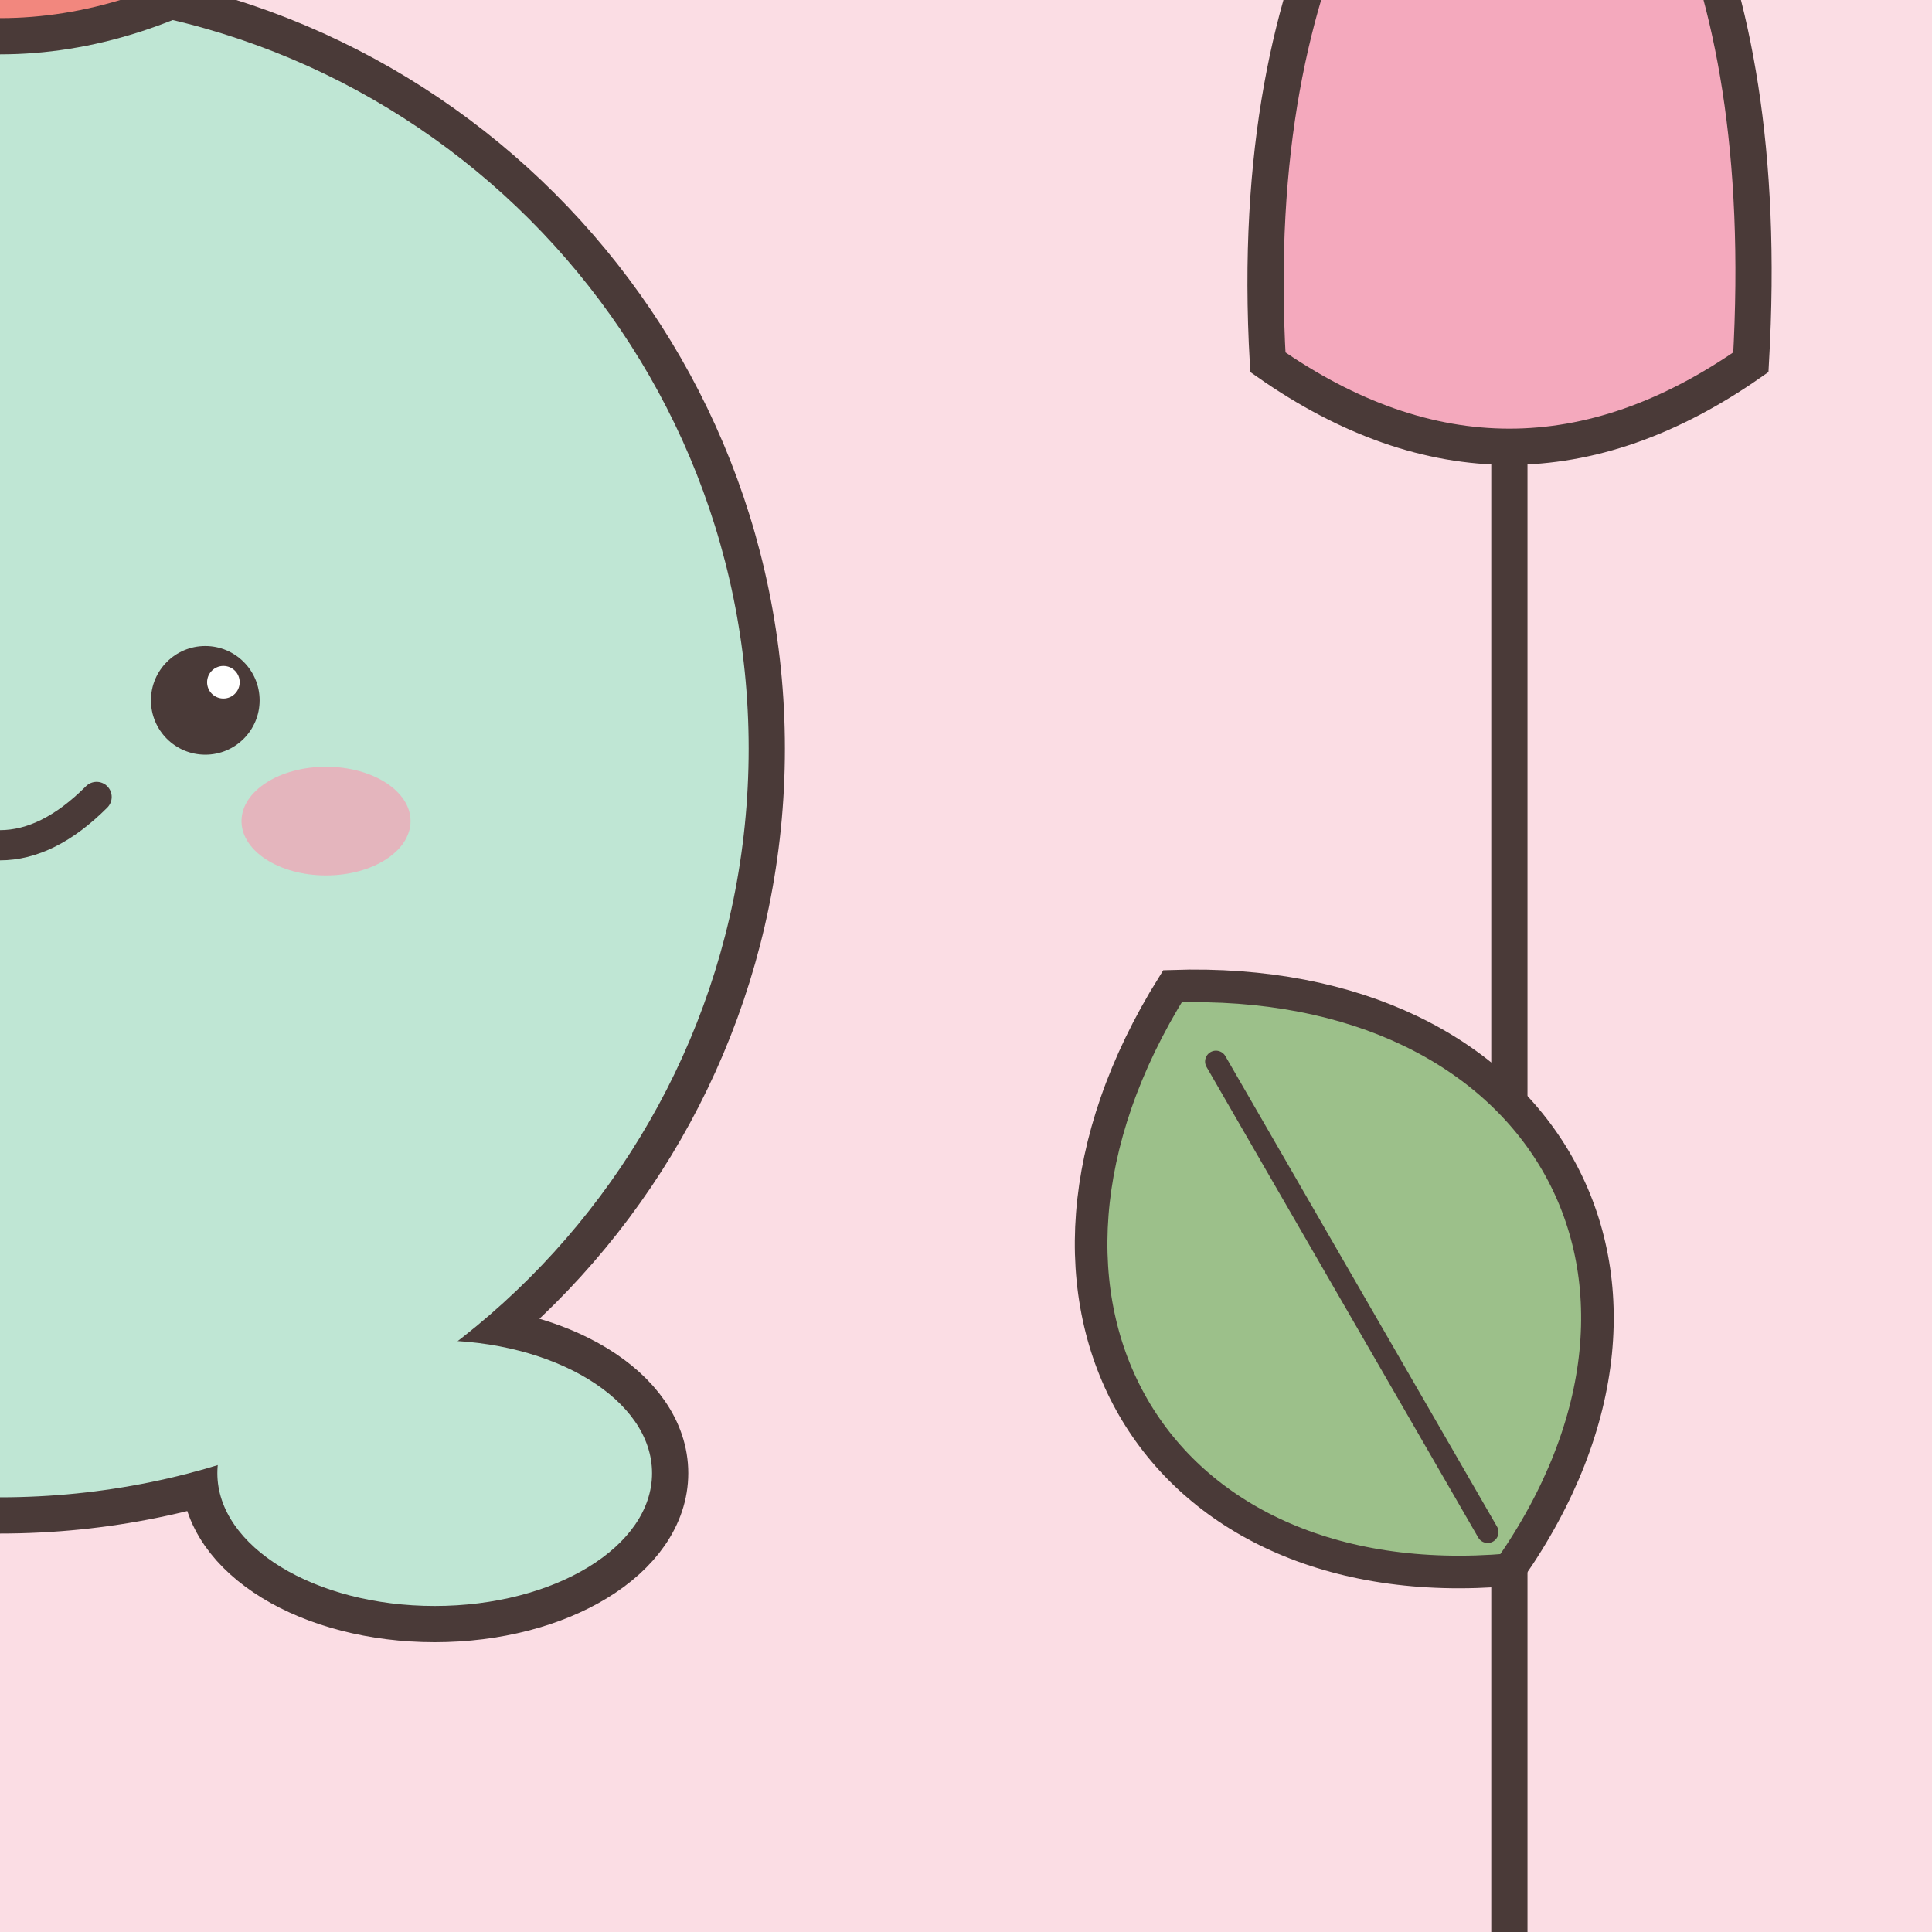
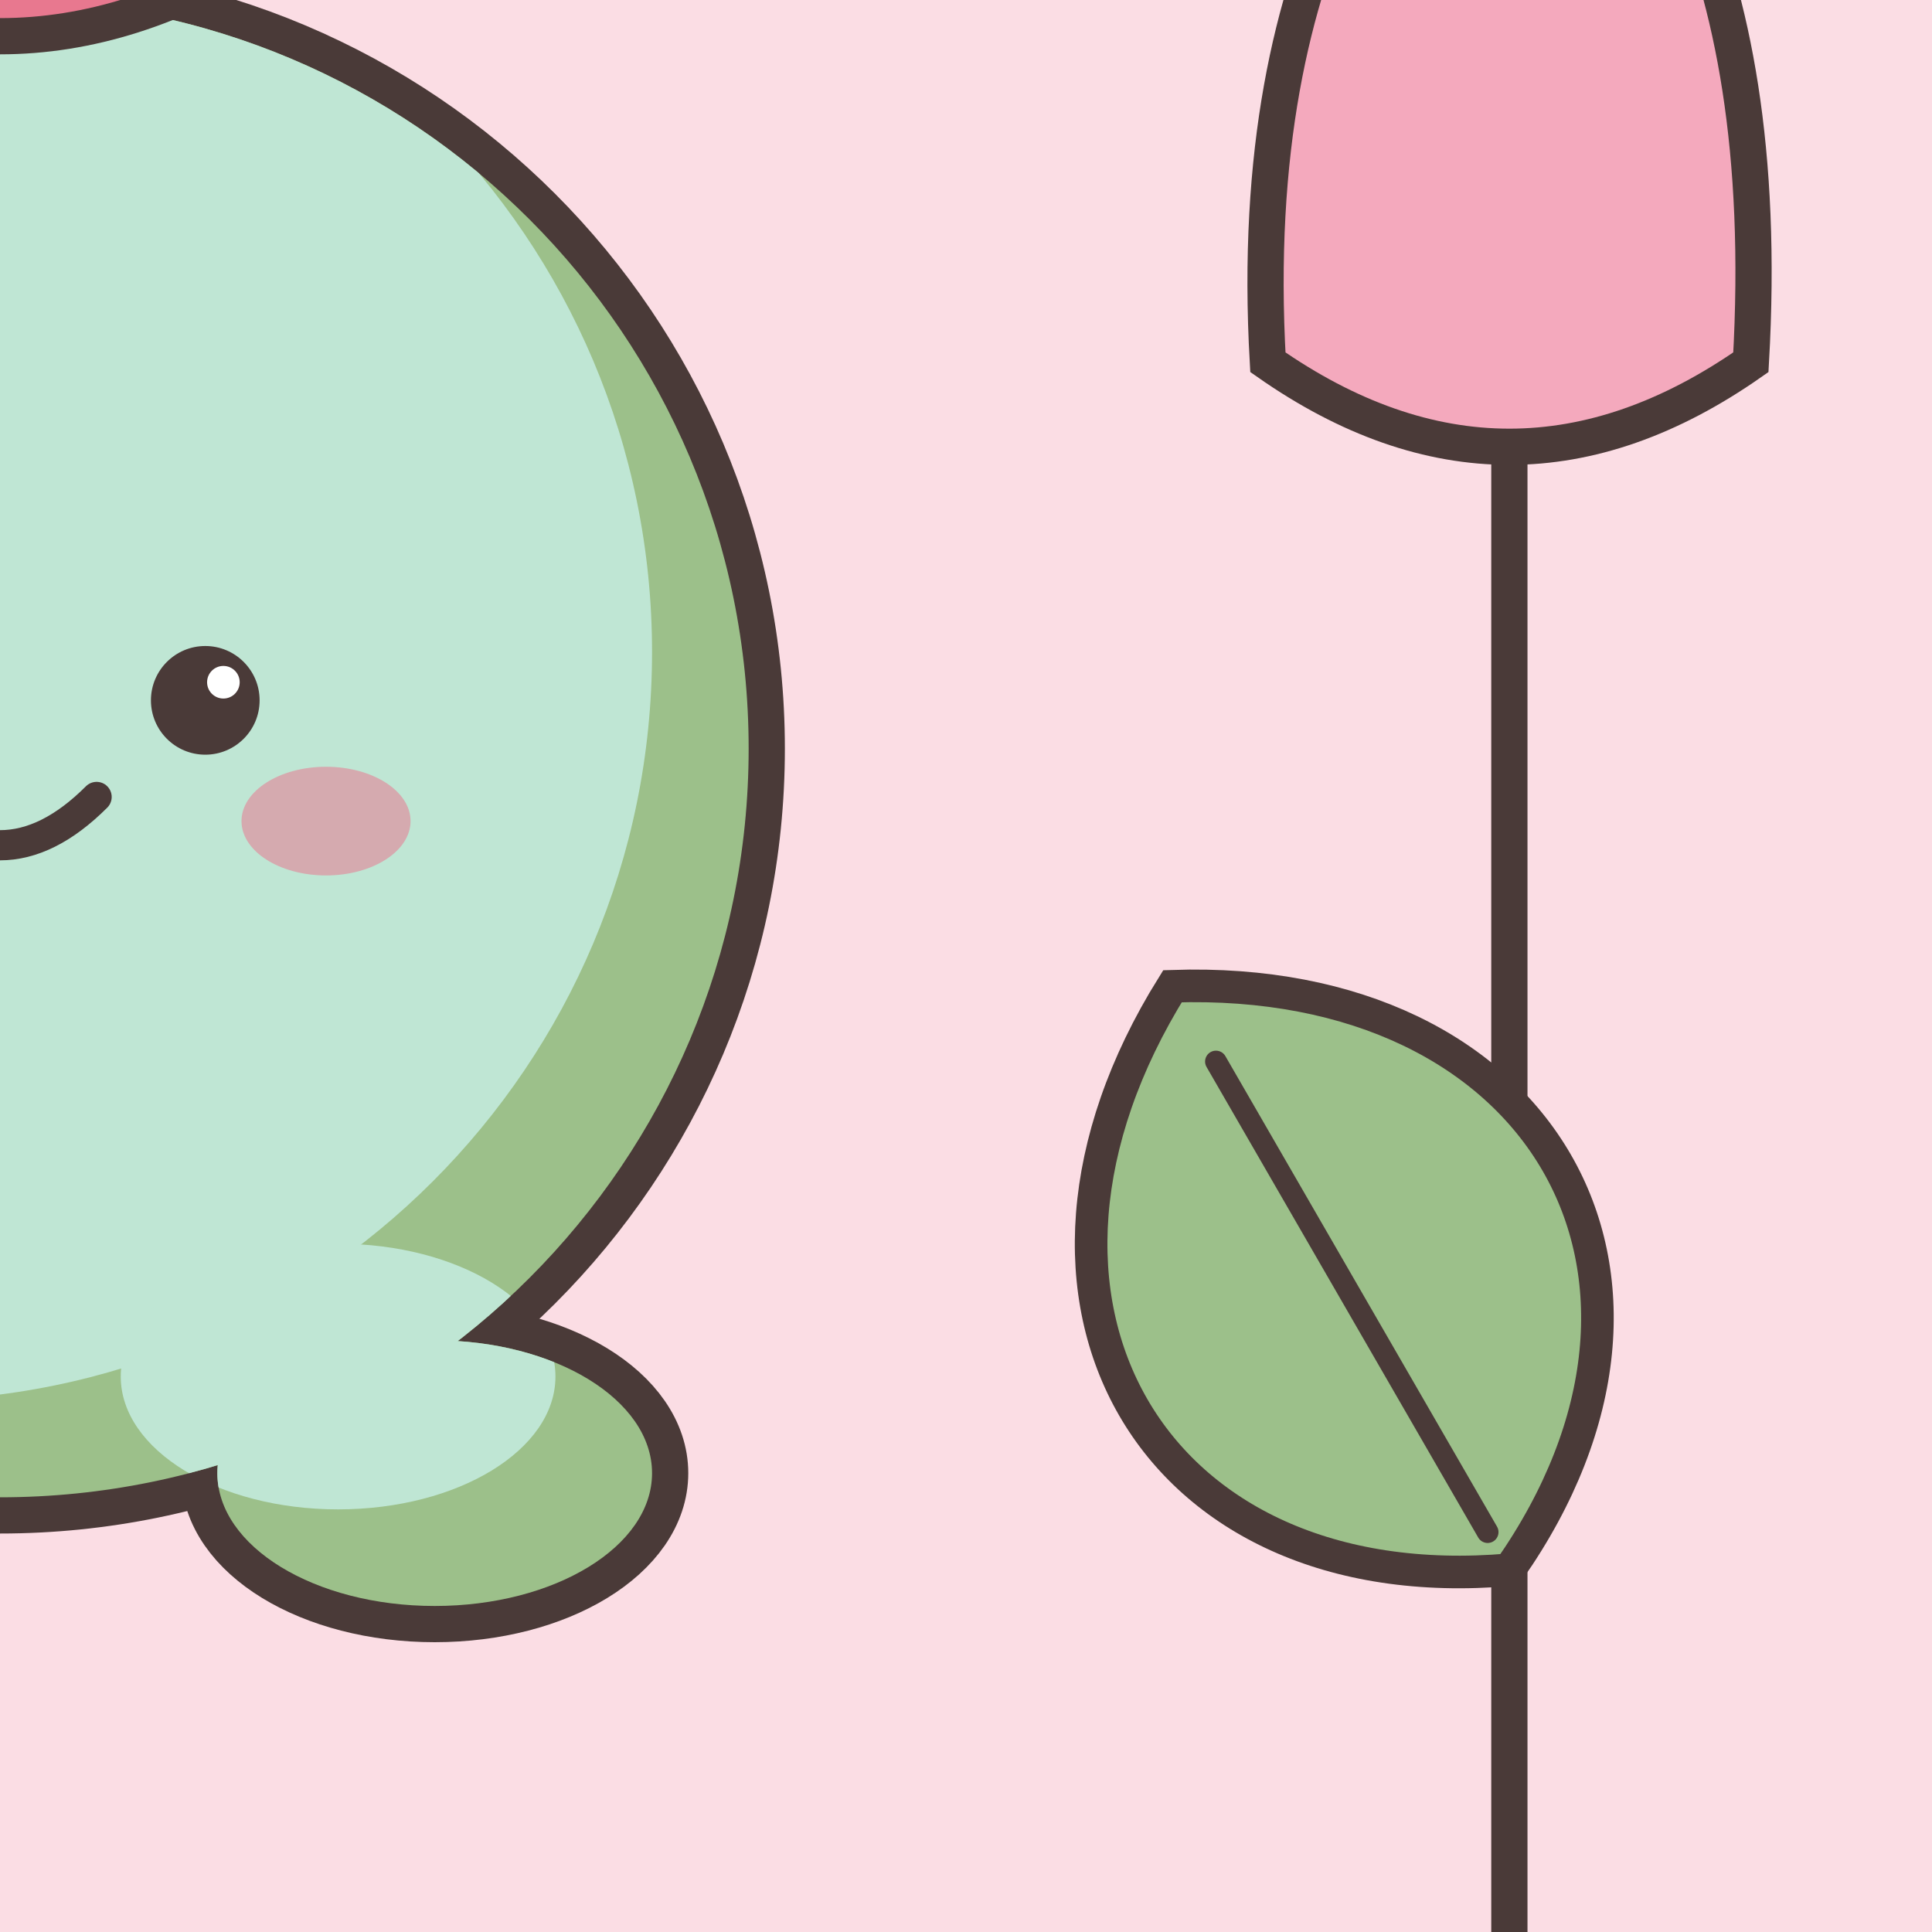
<svg xmlns="http://www.w3.org/2000/svg" width="160" height="160" viewBox="160 160 160 160">
  <rect width="320" height="320" fill="#fbdde4" />
  <path d="M40 320V210M285 320V190" fill="none" stroke="#4a3a38" stroke-width="3" stroke-linecap="round" stroke-linejoin="round" />
  <g transform="translate(40 295) rotate(-60) scale(0.9)">
    <path d="M0 0C14-30 46-30 62 0C46 30 14 30 0 0Z" fill="#9cc08a" stroke="#4a3a38" stroke-width="3" />
    <path d="M4 0H54" fill="none" stroke="#4a3a38" stroke-width="2" stroke-linecap="round" stroke-linejoin="round" />
  </g>
  <g transform="translate(285 290) rotate(-120) scale(0.9)">
    <path d="M0 0C14-30 46-30 62 0C46 30 14 30 0 0Z" fill="#9cc08a" stroke="#4a3a38" stroke-width="3" />
    <path d="M4 0H54" fill="none" stroke="#4a3a38" stroke-width="2" stroke-linecap="round" stroke-linejoin="round" />
  </g>
-   <path d="M20 210C18 175 32 160 40 152C50 160 62 175 60 210Q40 224 20 210Z" fill="#f7c2a6" stroke="#4a3a38" stroke-width="3" />
+   <path d="M20 210C18 175 32 160 40 152C50 160 62 175 60 210Q40 224 20 210Z" fill="#f8d5b8" stroke="#4a3a38" stroke-width="3" />
  <path d="M265 190C263 155 277 140 285 132C295 140 307 155 305 190Q285 204 265 190Z" fill="#f4a9bd" stroke="#4a3a38" stroke-width="3" />
  <circle cx="60" cy="70" r="7" fill="#fff" stroke="#4a3a38" stroke-width="3" />
-   <circle cx="255" cy="70" r="5" fill="#f6d36e" stroke="#4a3a38" stroke-width="3" />
+   <circle cx="255" cy="70" r="5" fill="#fbe08a" stroke="#4a3a38" stroke-width="3" />
  <g stroke="#4a3a38" stroke-width="6" stroke-linejoin="round" fill="#4a3a38">
    <circle cx="160" cy="222" r="62" />
    <ellipse cx="124" cy="282" rx="18" ry="11" />
    <ellipse cx="196" cy="282" rx="18" ry="11" />
  </g>
-   <g fill="#bfe6d4">
+   <clipPath id="tulia">
    <circle cx="160" cy="222" r="62" />
    <ellipse cx="124" cy="282" rx="18" ry="11" />
    <ellipse cx="196" cy="282" rx="18" ry="11" />
+   </clipPath>
+   <g clip-path="url(#tulia)">
+     <rect width="320" height="320" fill="#9cc08a" />
+     <g transform="translate(-8 -8)" fill="#bfe6d4">
+       <circle cx="160" cy="222" r="62" />
+       <ellipse cx="124" cy="282" rx="18" ry="11" />
+       <ellipse cx="196" cy="282" rx="18" ry="11" />
+     </g>
+     <ellipse cx="130" cy="185" rx="16" ry="9" fill="#fff" opacity=".5" transform="rotate(-35 130 185)" />
  </g>
-   <path d="M138 156C136 132 150 120 160 112C170 120 184 132 182 156Q160 170 138 156Z" fill="#f2877e" stroke="#4a3a38" stroke-width="3" />
+   <path d="M138 156C136 132 150 120 160 112C170 120 184 132 182 156Q160 170 138 156Z" fill="#e8788f" stroke="#4a3a38" stroke-width="3" />
  <circle cx="143" cy="218" r="4.5" fill="#4a3a38" />
  <circle cx="144.5" cy="216.5" r="1.35" fill="#fff" />
  <circle cx="177" cy="218" r="4.5" fill="#4a3a38" />
  <circle cx="178.5" cy="216.5" r="1.35" fill="#fff" />
-   <ellipse cx="133" cy="228" rx="7" ry="4.5" fill="#f4a0b4" opacity=".7" />
-   <ellipse cx="187" cy="228" rx="7" ry="4.5" fill="#f4a0b4" opacity=".7" />
+   <ellipse cx="133" cy="228" rx="7" ry="4.5" fill="#e8788f" opacity=".55" />
+   <ellipse cx="187" cy="228" rx="7" ry="4.5" fill="#e8788f" opacity=".55" />
  <path d="M152 226Q160 234 168 226" fill="none" stroke="#4a3a38" stroke-width="2.5" stroke-linecap="round" stroke-linejoin="round" />
</svg>
